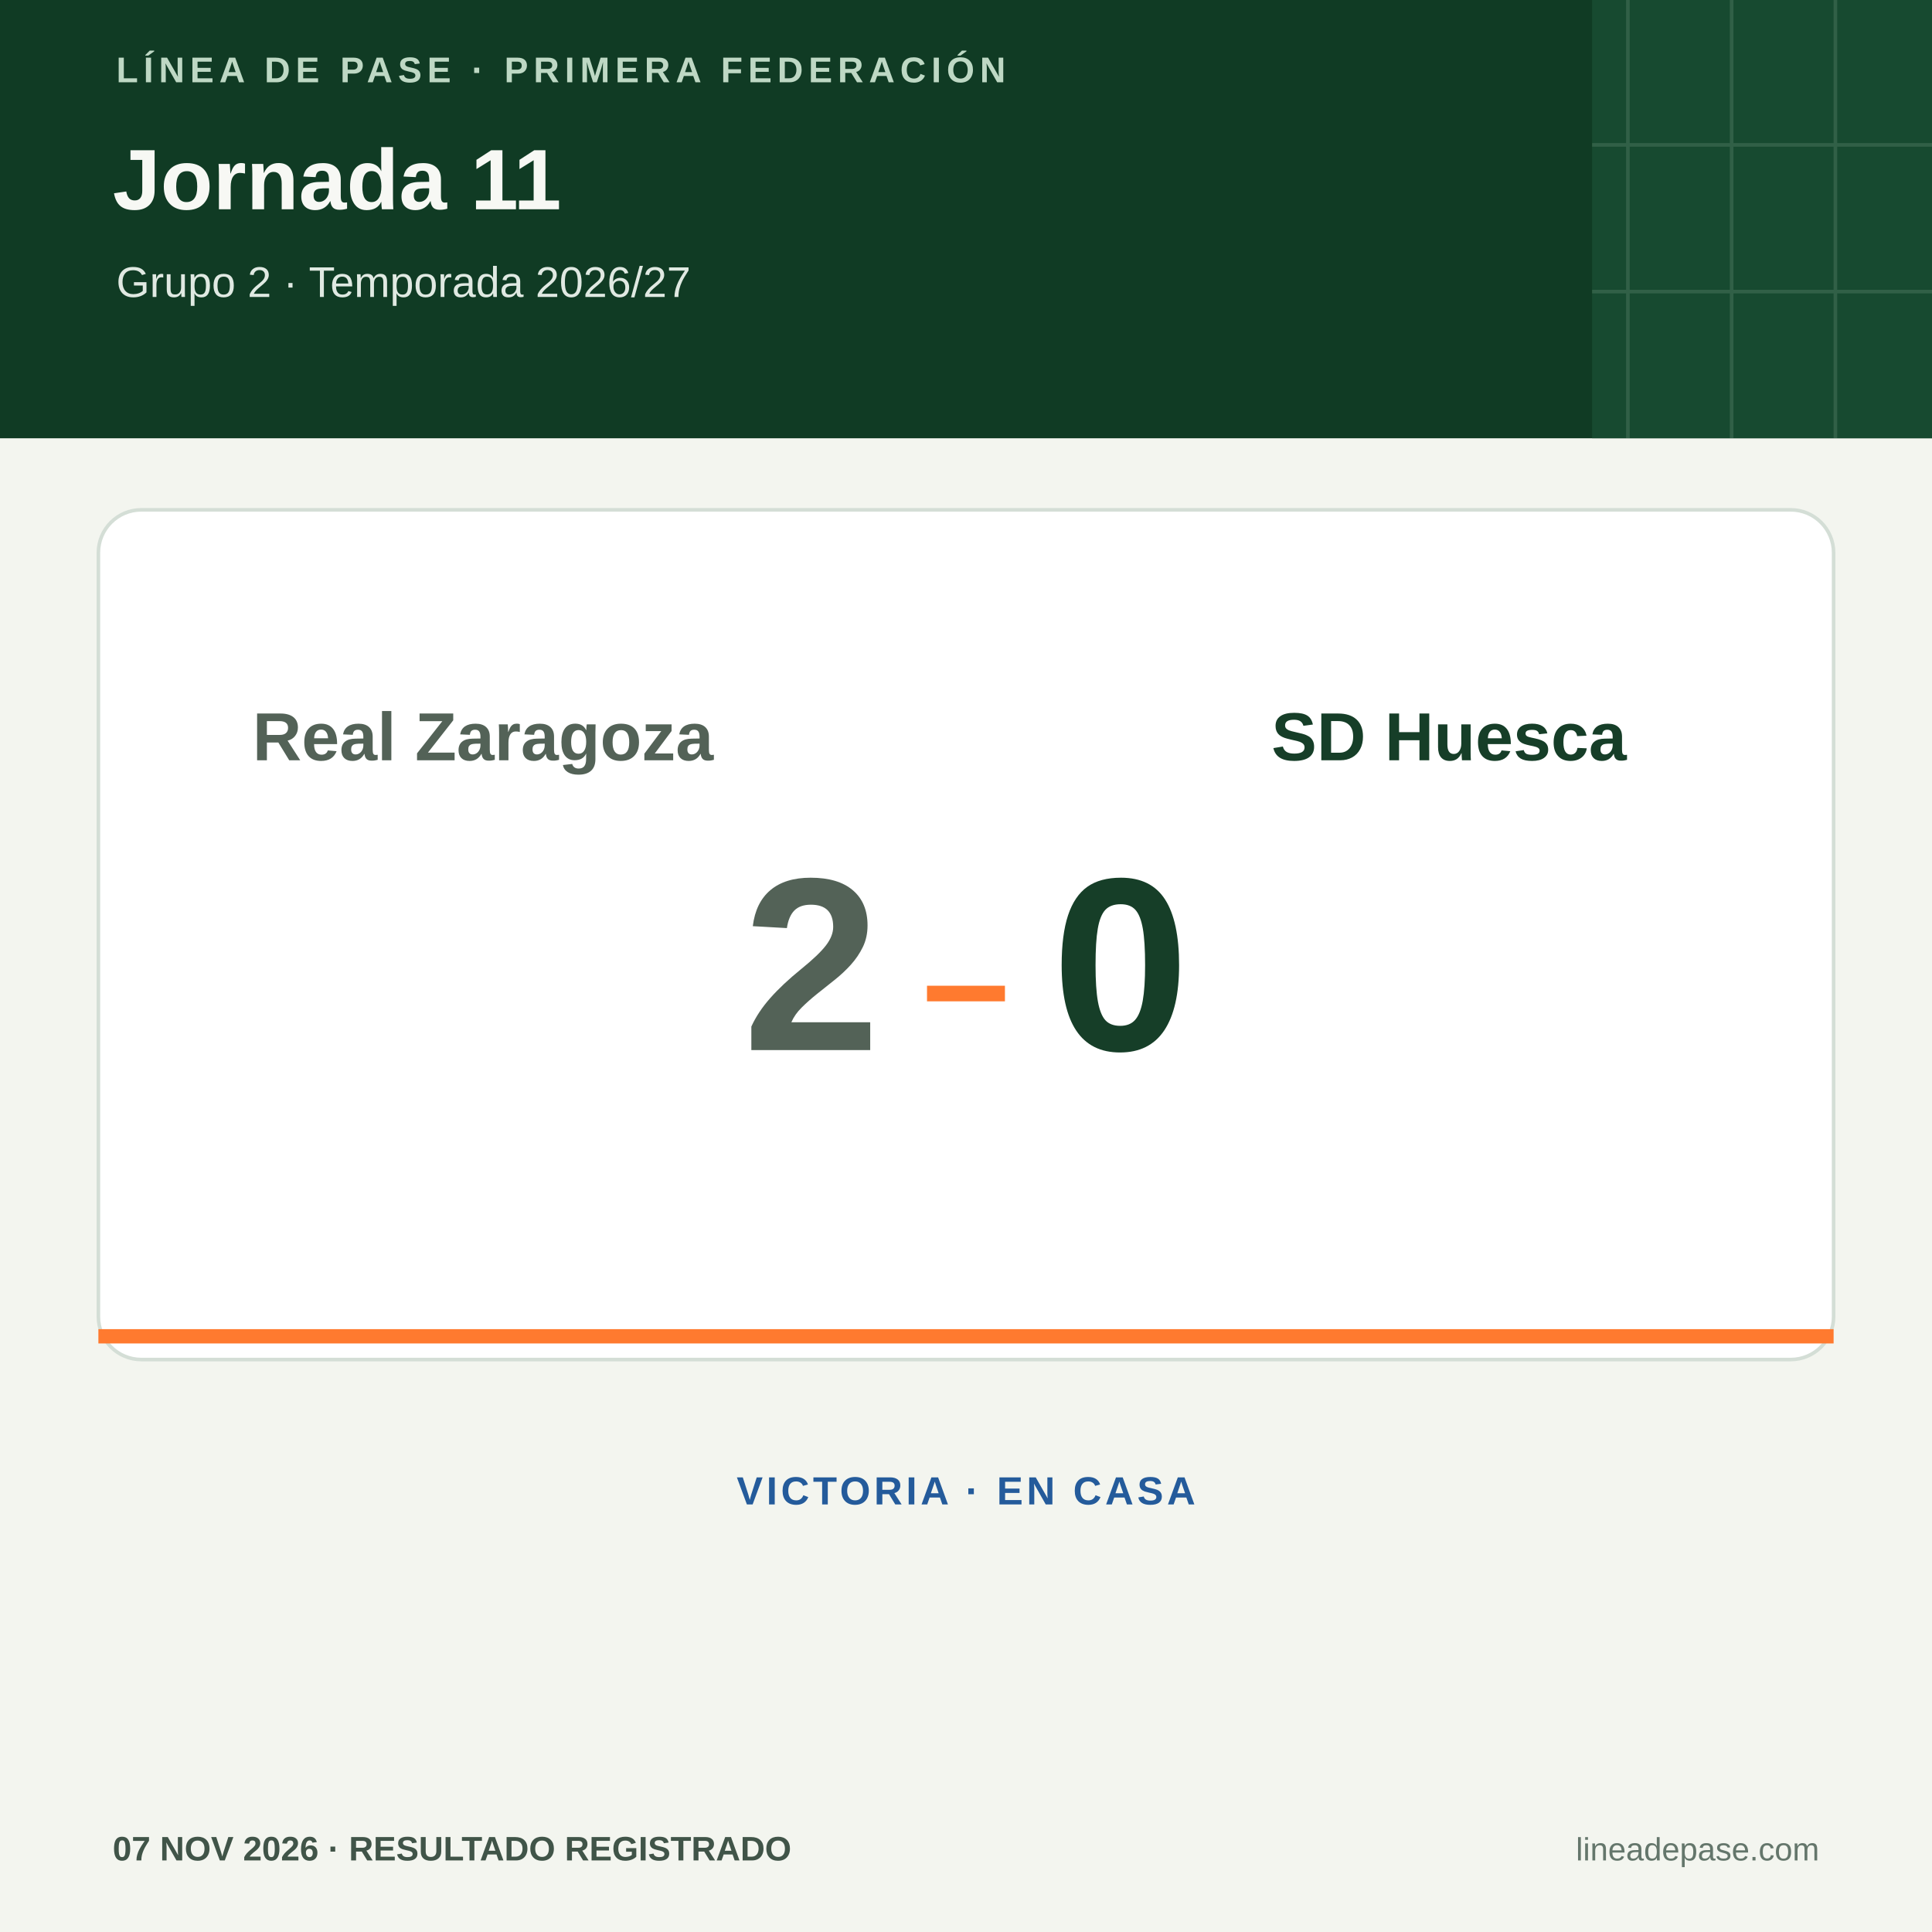
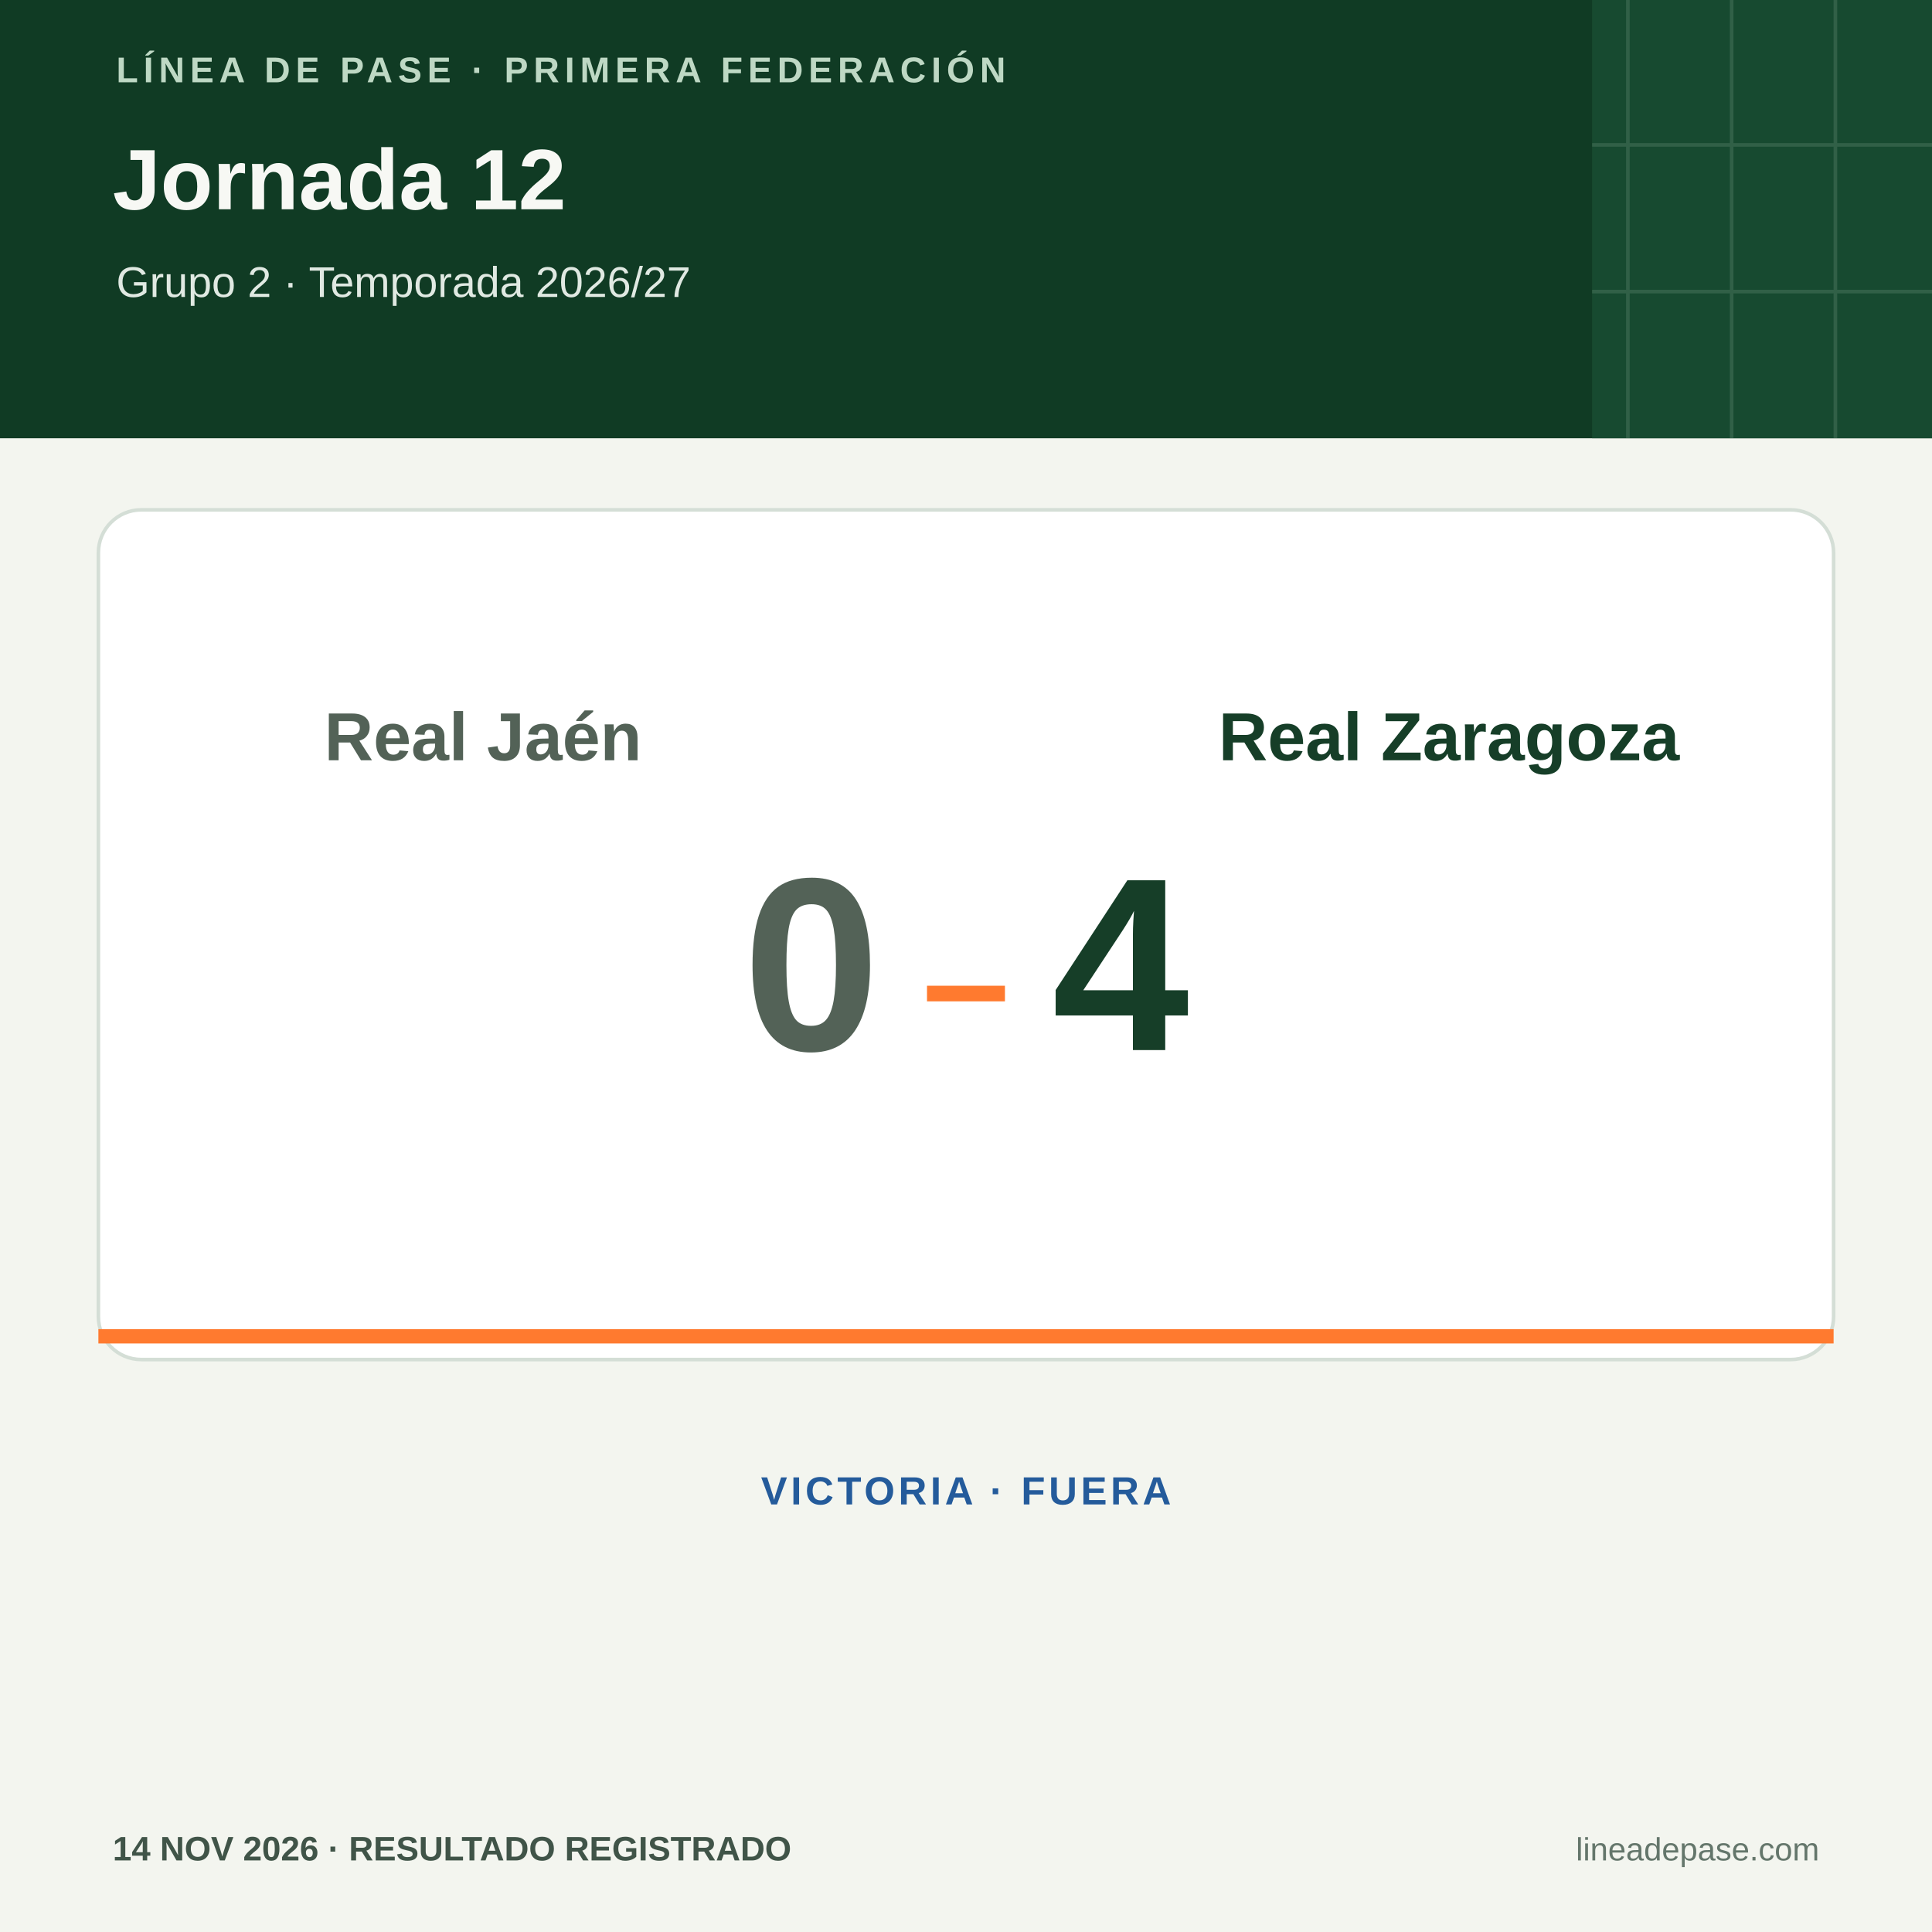
<svg xmlns="http://www.w3.org/2000/svg" viewBox="0 0 1080 1080" role="img" aria-labelledby="titulo descripcion">
  <rect width="1080" height="1080" fill="#f3f5ef" />
  <path d="M0 0h1080v245H0z" fill="#103b24" />
  <path d="M890 0h190v245H890z" fill="#174a30" />
  <g fill="none" stroke="#bed8c4" stroke-opacity=".16" stroke-width="2">
    <path d="M910 0v245M968 0v245M1026 0v245M890 81h190M890 163h190" />
  </g>
  <text x="65" y="46" fill="#bed8c4" font-family="Arial,sans-serif" font-size="20" font-weight="700" letter-spacing="3">LÍNEA DE PASE · PRIMERA FEDERACIÓN</text>
-   <text x="63" y="117" fill="#f7f8f4" font-family="Arial,sans-serif" font-size="48" font-weight="800">Jornada 11</text>
+   <text x="63" y="117" fill="#f7f8f4" font-family="Arial,sans-serif" font-size="48" font-weight="800">Jornada 12</text>
  <text x="65" y="166" fill="#e0e9e2" font-family="Arial,sans-serif" font-size="24">Grupo 2 · Temporada 2026/27</text>
  <rect x="55" y="285" width="970" height="475" rx="24" fill="#fff" stroke="#d4ded6" stroke-width="2" />
  <path d="M55 747h970" stroke="#ff7a2f" stroke-width="8" />
-   <text x="270.0" y="425" text-anchor="middle" fill="#536257" font-family="Arial,sans-serif" font-size="38" font-weight="700">Real Zaragoza</text>
-   <text x="810.0" y="425" text-anchor="middle" fill="#163e28" font-family="Arial,sans-serif" font-size="38" font-weight="700">SD Huesca</text>
-   <text x="453.6" y="587" text-anchor="middle" fill="#536257" font-family="Arial,sans-serif" font-size="138" font-weight="800">2</text>
+   <text x="270.0" y="425" text-anchor="middle" fill="#536257" font-family="Arial,sans-serif" font-size="38" font-weight="700">Real Jaén</text>
+   <text x="810.0" y="425" text-anchor="middle" fill="#163e28" font-family="Arial,sans-serif" font-size="38" font-weight="700">Real Zaragoza</text>
+   <text x="453.6" y="587" text-anchor="middle" fill="#536257" font-family="Arial,sans-serif" font-size="138" font-weight="800">0</text>
  <text x="540.0" y="579" text-anchor="middle" fill="#ff7a2f" font-family="Arial,sans-serif" font-size="88" font-weight="700">–</text>
-   <text x="626.4" y="587" text-anchor="middle" fill="#163e28" font-family="Arial,sans-serif" font-size="138" font-weight="800">0</text>
+   <text x="626.4" y="587" text-anchor="middle" fill="#163e28" font-family="Arial,sans-serif" font-size="138" font-weight="800">4</text>
  <path d="270.0 675h540.0" stroke="#d4ded6" stroke-width="2" />
-   <text x="540" y="841" text-anchor="middle" fill="#245b9b" font-family="Arial,sans-serif" font-size="22" font-weight="700" letter-spacing="2">VICTORIA · EN CASA</text>
-   <text x="63" y="1040" fill="#405448" font-family="Arial,sans-serif" font-size="19" font-weight="700">07 NOV 2026 · RESULTADO REGISTRADO</text>
+   <text x="540" y="841" text-anchor="middle" fill="#245b9b" font-family="Arial,sans-serif" font-size="22" font-weight="700" letter-spacing="2">VICTORIA · FUERA</text>
+   <text x="63" y="1040" fill="#405448" font-family="Arial,sans-serif" font-size="19" font-weight="700">14 NOV 2026 · RESULTADO REGISTRADO</text>
  <text x="1017" y="1040" text-anchor="end" fill="#64766b" font-family="Arial,sans-serif" font-size="18">lineadepase.com</text>
</svg>
